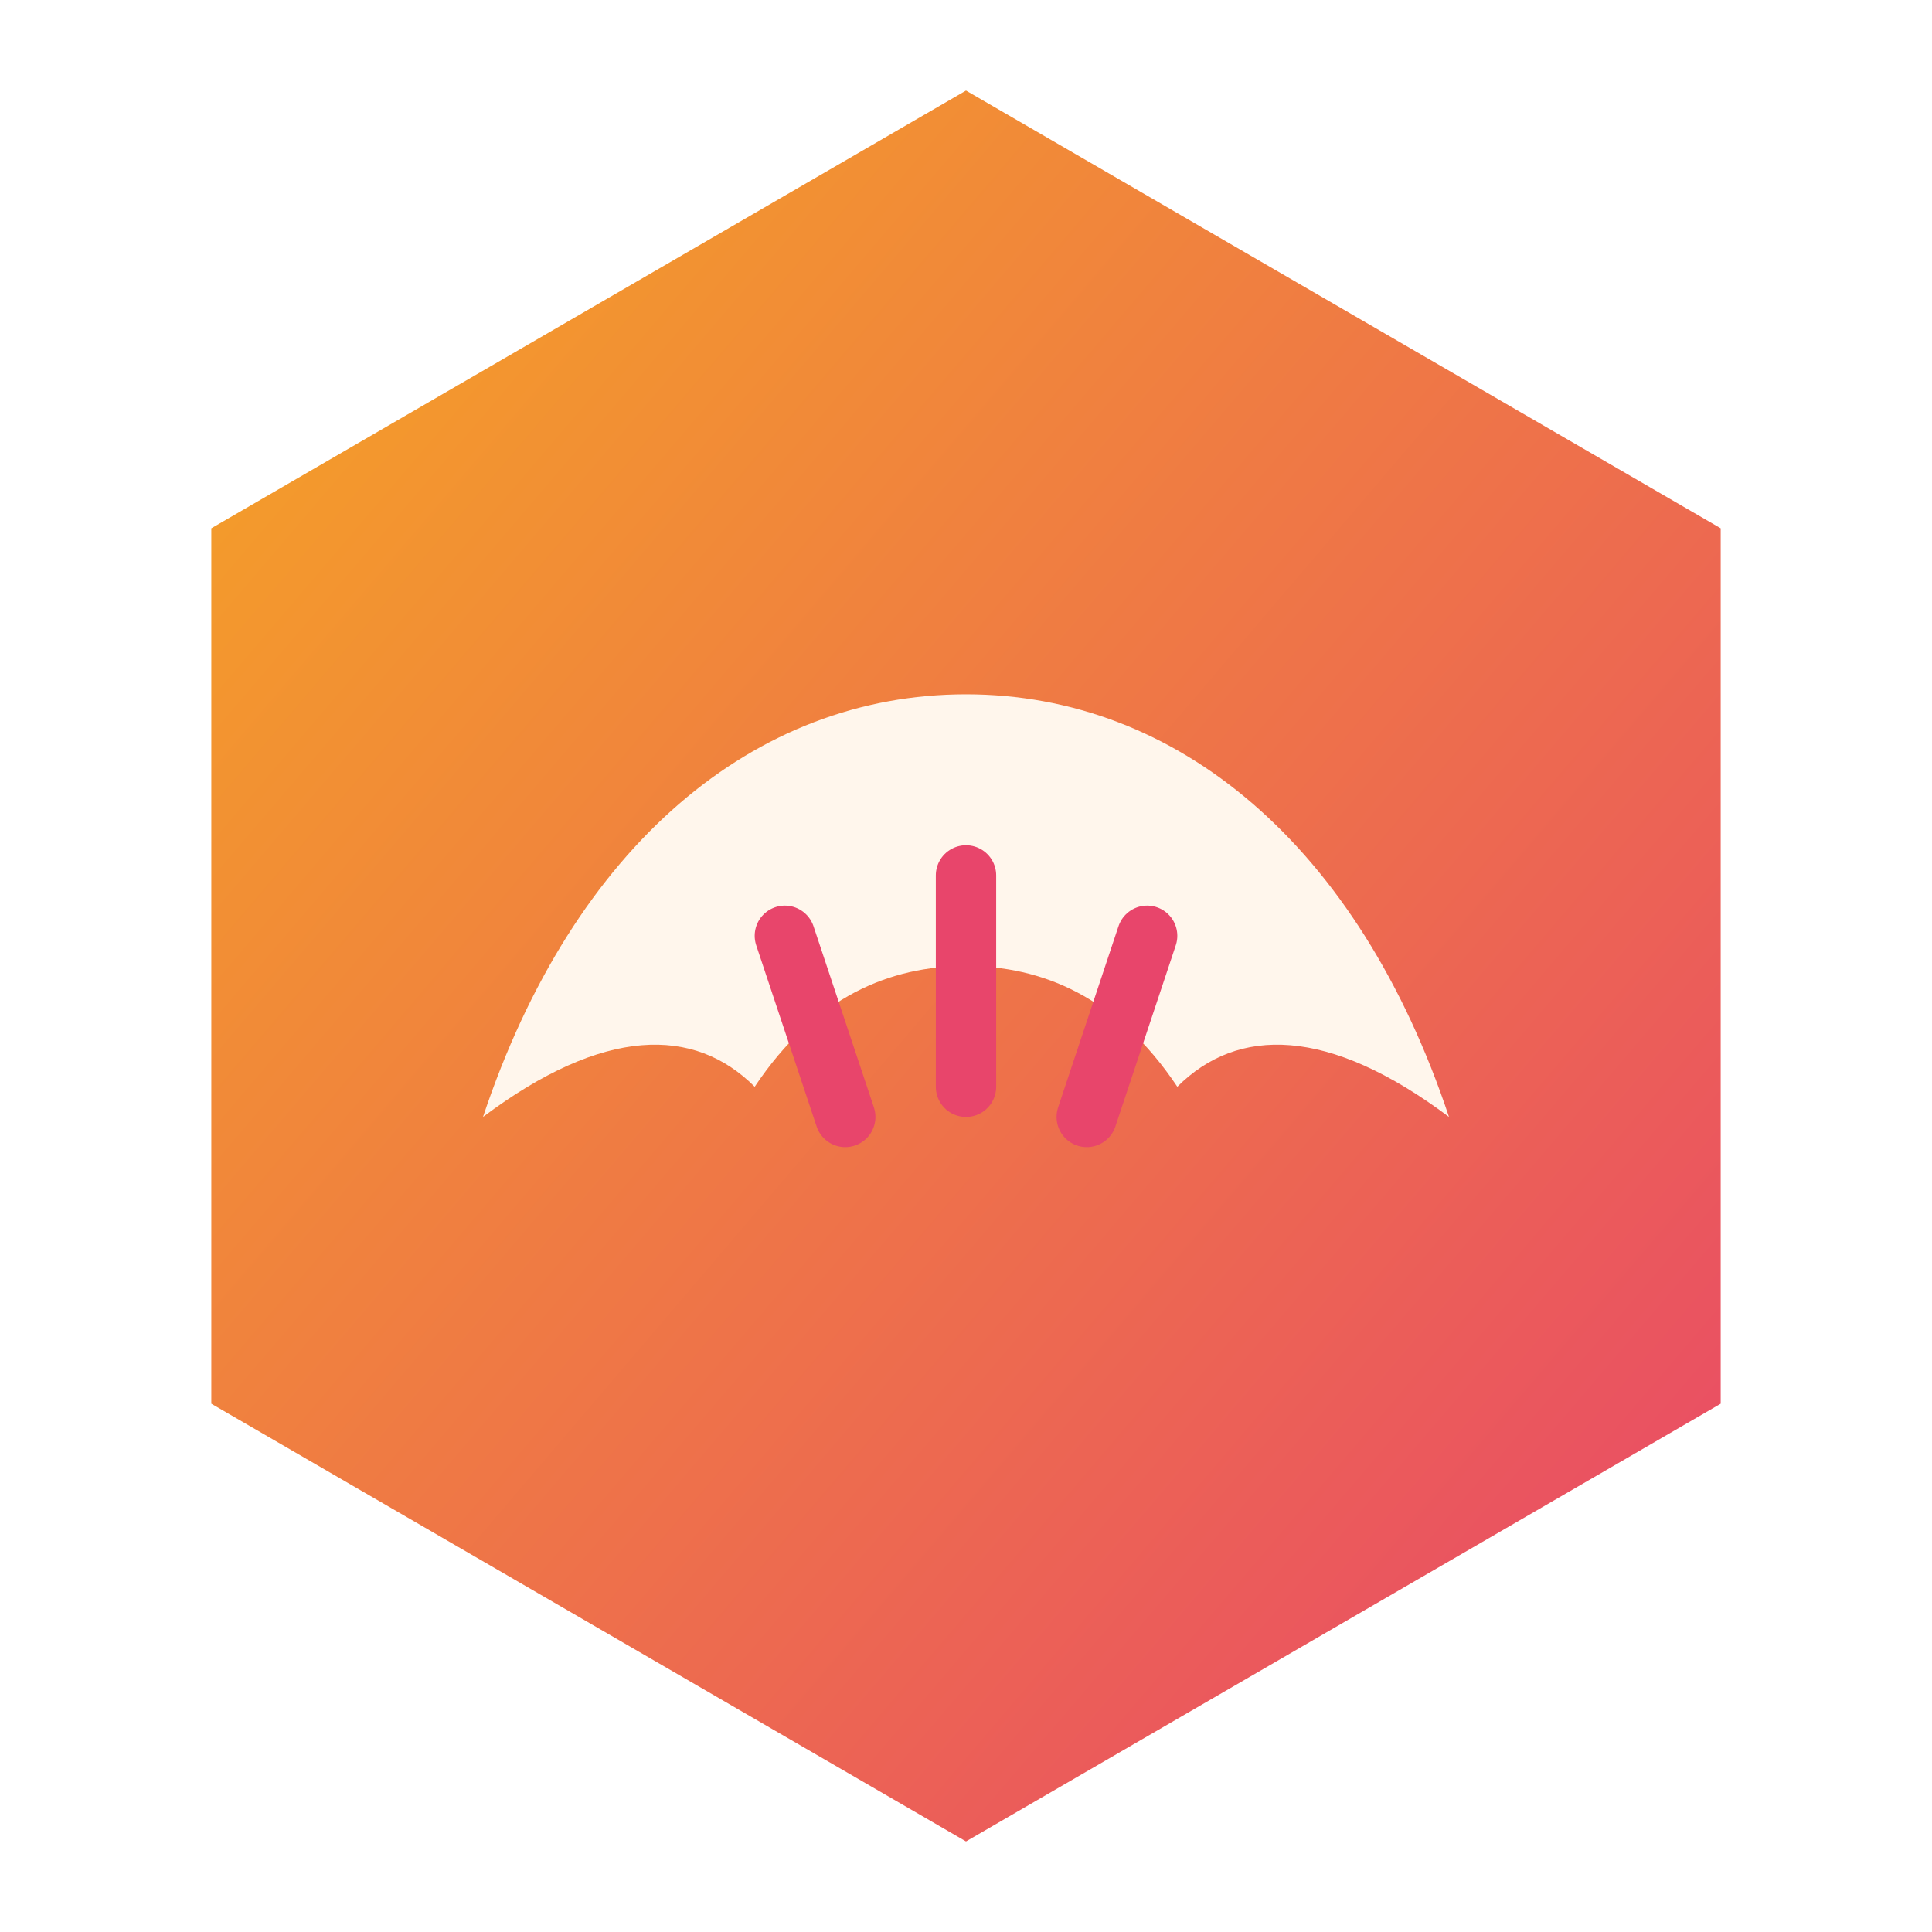
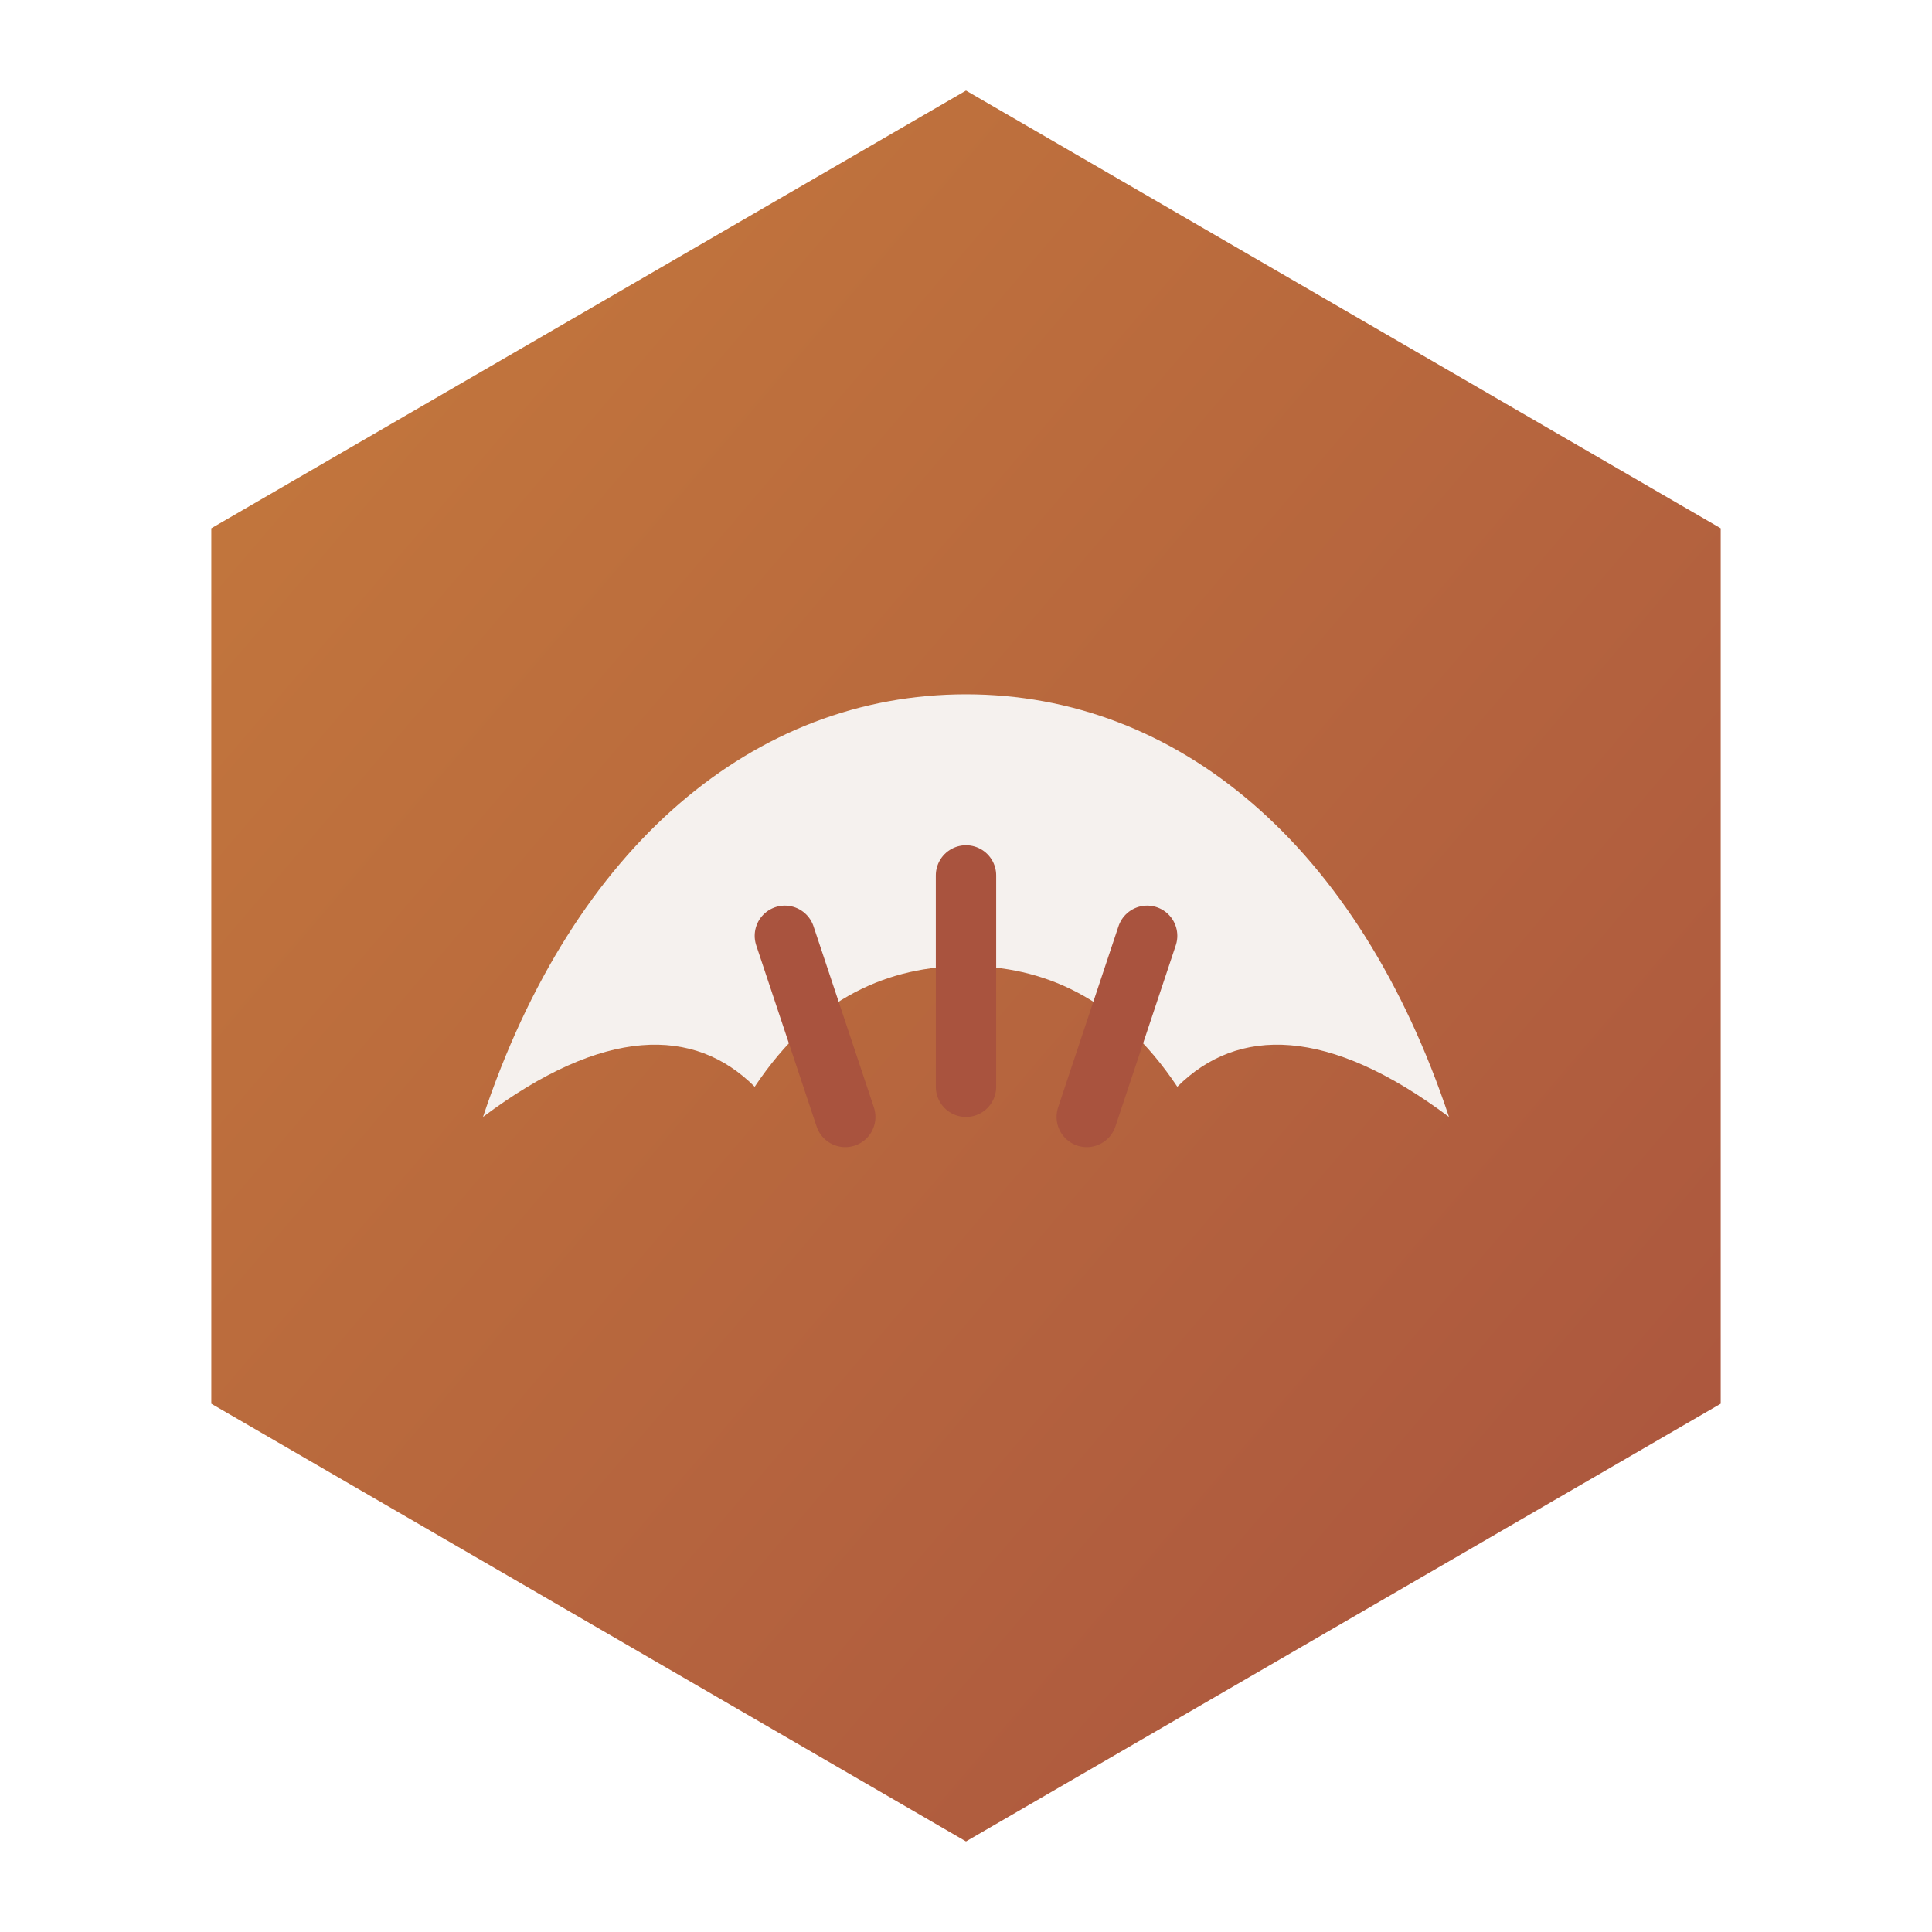
<svg xmlns="http://www.w3.org/2000/svg" viewBox="0 0 64 64">
  <defs>
    <linearGradient id="g" x1="0" y1="0" x2="1" y2="1">
-       <stop offset="0" stop-color="#F5A623" />
-       <stop offset="1" stop-color="#E8456B" />
+       <stop offset="0" stop-color="#C57A3D" />
+       <stop offset="1" stop-color="#A9533E" />
    </linearGradient>
  </defs>
  <path d="M32 3l25 14.5v29L32 61 7 46.5v-29z" fill="url(#g)" />
-   <path d="M16 37c3-9 9-14 16-14s13 5 16 14c-4-3-7-3-9-1-2-3-4.5-4-7-4s-5 1-7 4c-2-2-5-2-9 1z" fill="#FFF6EC" />
-   <path d="M26 31l2 6M32 29v7M38 31l-2 6" stroke="#E8456B" stroke-width="2" stroke-linecap="round" />
+   <path d="M16 37c3-9 9-14 16-14s13 5 16 14c-4-3-7-3-9-1-2-3-4.5-4-7-4s-5 1-7 4c-2-2-5-2-9 1z" fill="#F5F1EE" />
+   <path d="M26 31l2 6M32 29v7M38 31l-2 6" stroke="#A9533E" stroke-width="2" stroke-linecap="round" />
</svg>
